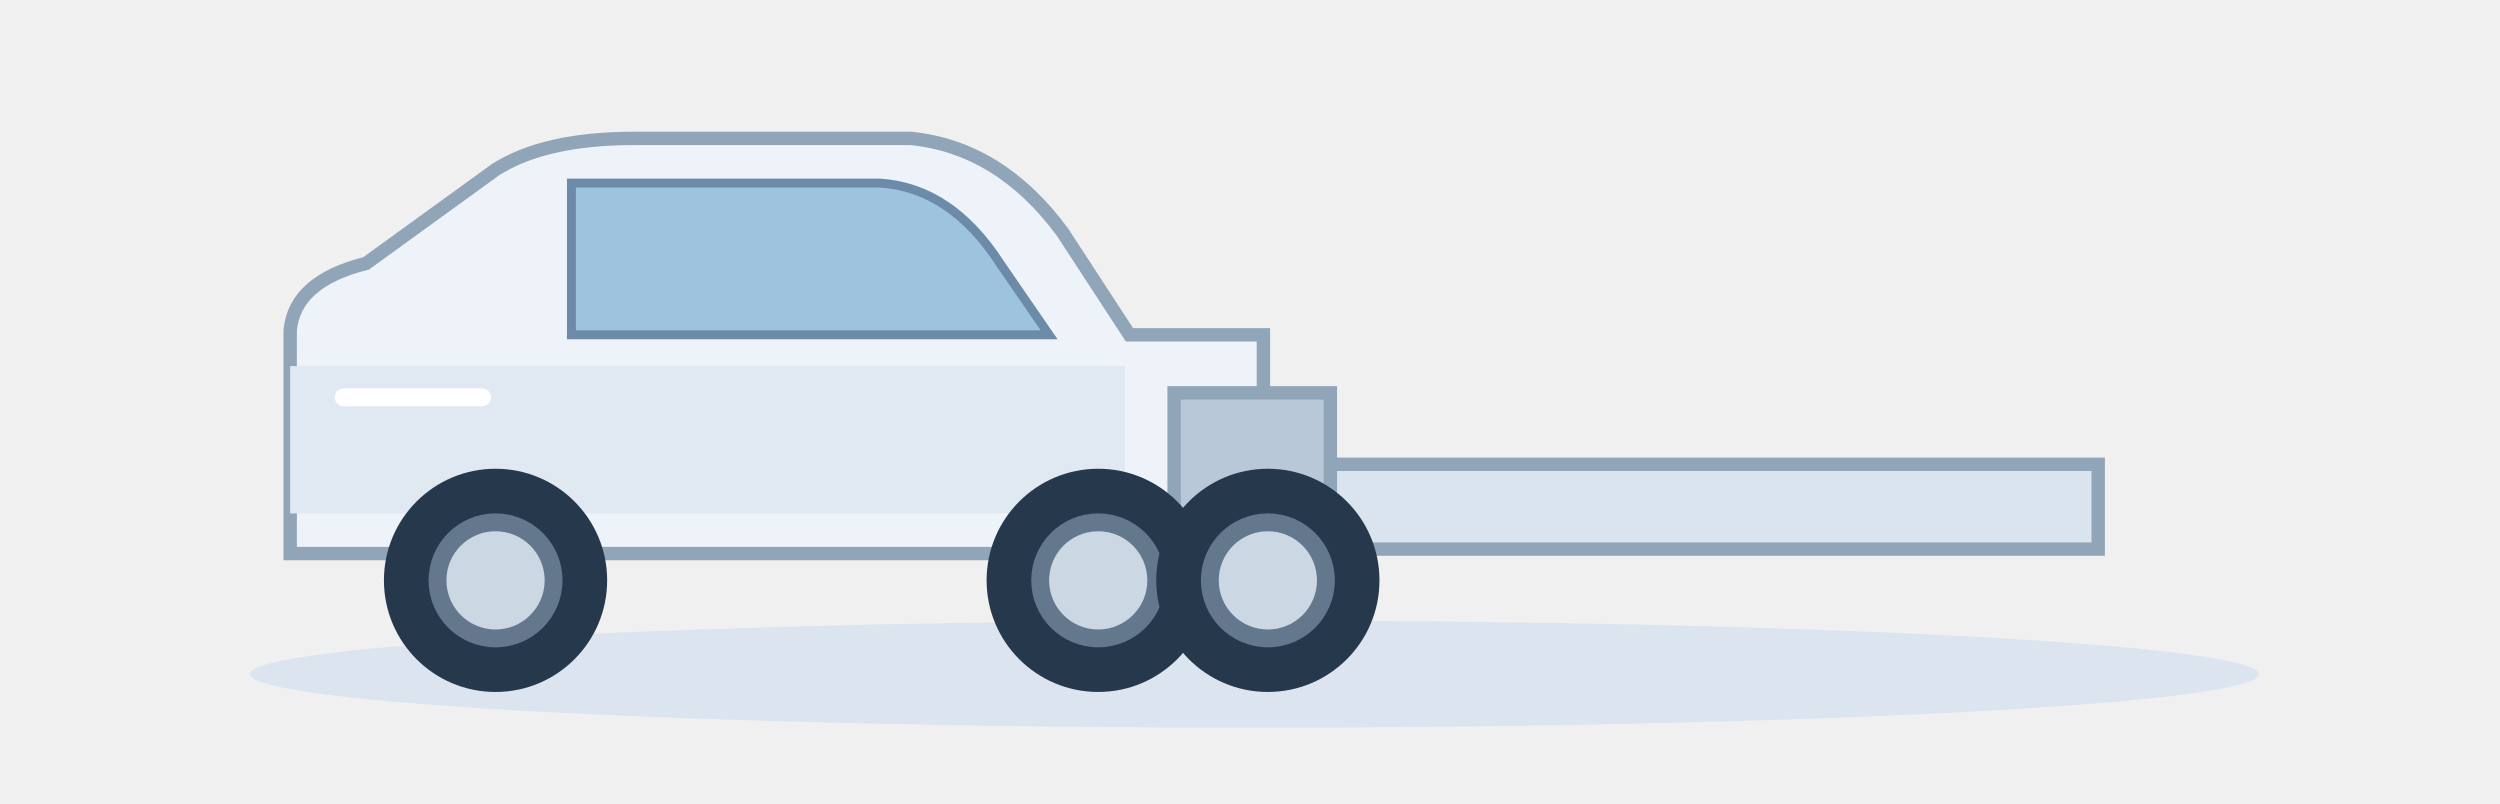
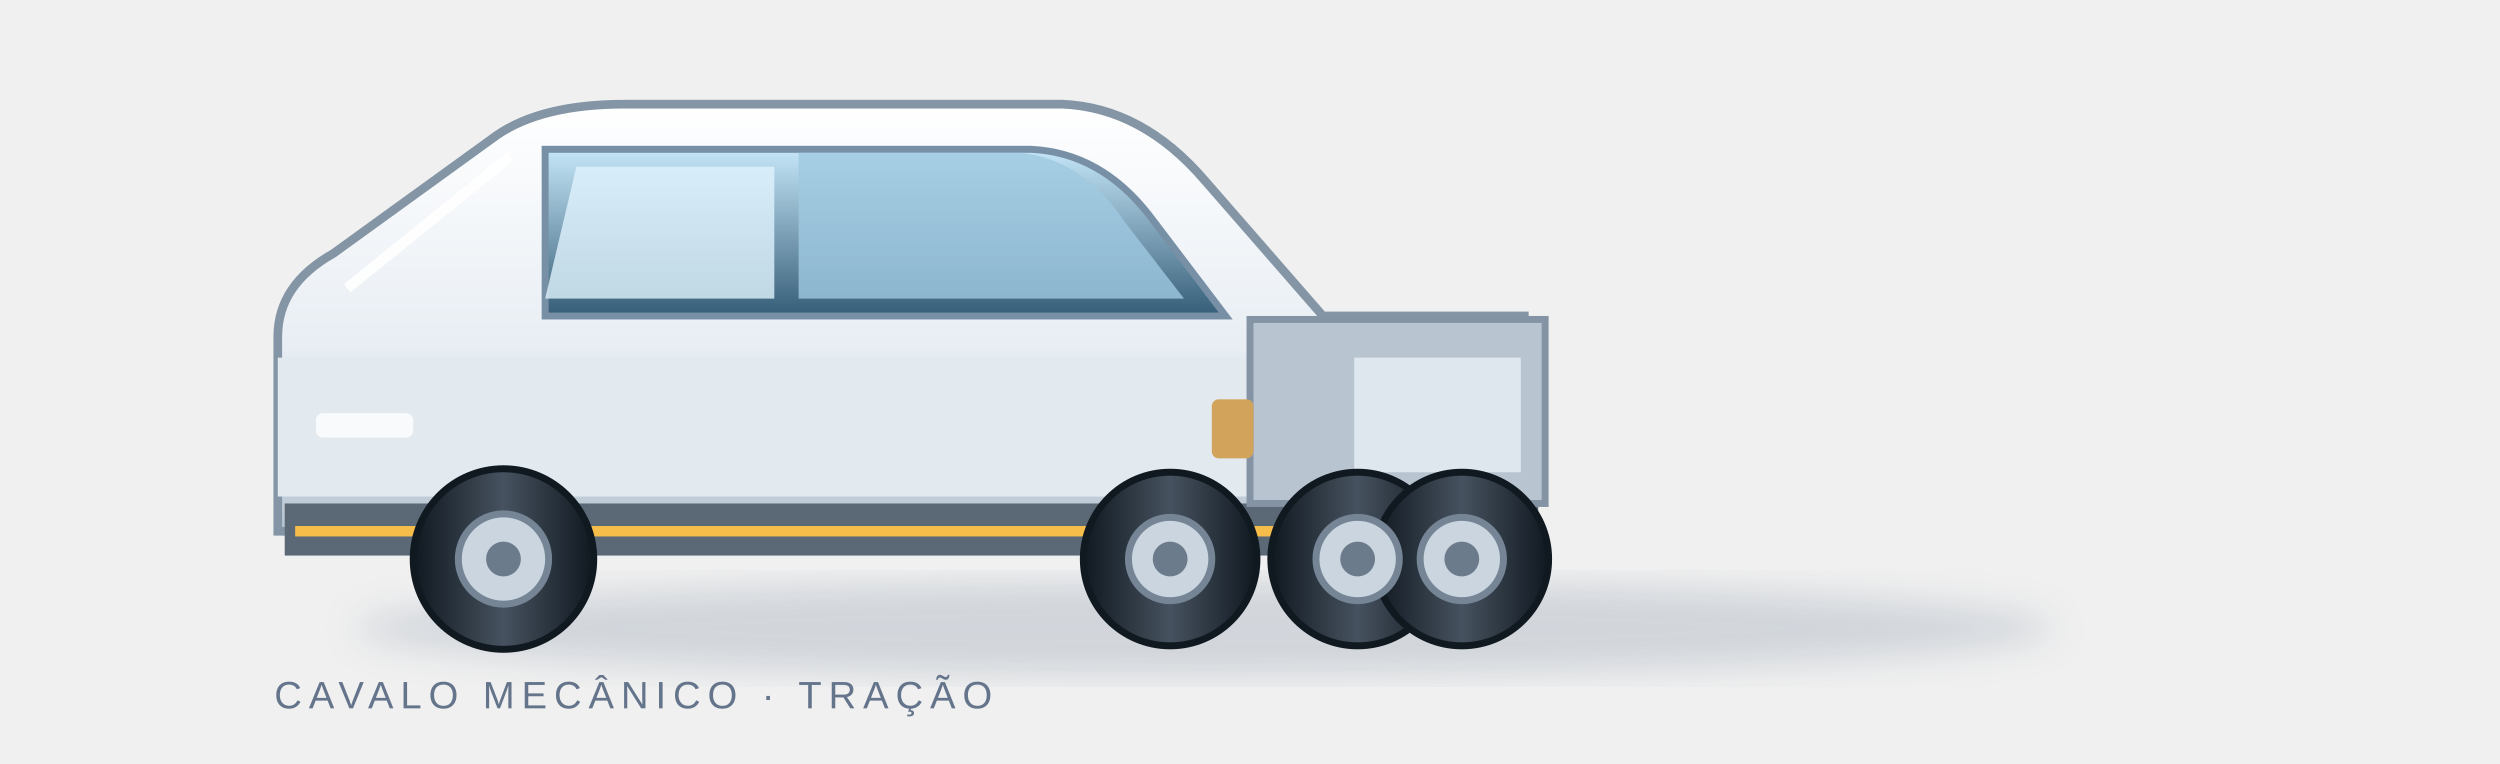
- <svg xmlns="http://www.w3.org/2000/svg" viewBox="0 0 560 180" role="img" aria-labelledby="title">
-   <ellipse cx="281" cy="151" rx="225" ry="12" fill="#dce5ef" />
-   <path d="M65 101 L65 74 Q66 63 82 59 L111 38 Q122 31 142 31 H204 Q224 33 238 52 L253 75 H283 V124 H65 Z" fill="#edf3f8" stroke="#91a5b9" stroke-width="3" />
-   <path d="M128 41 H197 Q213 42 224 59 L235 75 H128 Z" fill="#9ec3df" stroke="#6c8ba8" stroke-width="2" />
-   <path d="M65 82 H252 V115 H65 Z" fill="#e0e9f2" />
-   <path d="M283 104 H470 V123 H283 Z" fill="#d9e4ef" stroke="#91a5b9" stroke-width="3" />
-   <path d="M263 88 H298 V124 H263 Z" fill="#b8c8d8" stroke="#91a5b9" stroke-width="3" />
-   <circle cx="111" cy="130" r="25" fill="#26384c" />
-   <circle cx="111" cy="130" r="13" fill="#cbd7e3" stroke="#64788d" stroke-width="4" />
-   <circle cx="246" cy="130" r="25" fill="#26384c" />
-   <circle cx="246" cy="130" r="13" fill="#cbd7e3" stroke="#64788d" stroke-width="4" />
-   <circle cx="284" cy="130" r="25" fill="#26384c" />
-   <circle cx="284" cy="130" r="13" fill="#cbd7e3" stroke="#64788d" stroke-width="4" />
-   <path d="M77 89 H108" stroke="#fff" stroke-width="4" stroke-linecap="round" />
+ <svg xmlns="http://www.w3.org/2000/svg" viewBox="0 0 720 220" role="img" aria-labelledby="title desc">
+   <defs>
+     <linearGradient id="cab" x2="0" y2="1">
+       <stop stop-color="#fff" />
+       <stop offset=".55" stop-color="#e8eef4" />
+       <stop offset="1" stop-color="#b5c3d0" />
+     </linearGradient>
+     <linearGradient id="glass" x2="0" y2="1">
+       <stop stop-color="#c5e6f8" />
+       <stop offset="1" stop-color="#355d77" />
+     </linearGradient>
+     <linearGradient id="tire">
+       <stop stop-color="#101820" />
+       <stop offset=".5" stop-color="#46525f" />
+       <stop offset="1" stop-color="#101820" />
+     </linearGradient>
+     <filter id="shadow">
+       <feGaussianBlur stdDeviation="5" />
+     </filter>
+   </defs>
+   <ellipse cx="347" cy="181" rx="245" ry="14" fill="#718399" opacity=".24" filter="url(#shadow)" />
+   <path d="M80 153 V97 Q80 82 96 73 L143 39 Q156 30 180 30 H306 Q329 31 347 52 L381 91 H439 V156Z" fill="url(#cab)" stroke="#8495a6" stroke-width="2.5" />
+   <path d="M157 43 H297 Q317 44 331 62 L353 91 H157Z" fill="url(#glass)" stroke="#7790a5" stroke-width="2" />
+   <path d="M166 48 H223 V86 H157Z" fill="#e0f2fc" opacity=".8" />
+   <path d="M230 44 H294 Q312 46 324 64 L341 86 H230Z" fill="#9fc9e1" opacity=".8" />
+   <path d="M80 103 H376 V143 H80Z" fill="#e2e9ef" />
+   <path d="M82 145 H443 V160 H82Z" fill="#5b6977" />
+   <path d="M85 153 H439" stroke="#f6bd4b" stroke-width="3" />
+   <path d="M360 92 H445 V145 H360Z" fill="#b8c5d1" stroke="#8494a4" stroke-width="2" />
+   <path d="M390 103 H438 V136 H390Z" fill="#dfe7ee" />
+   <rect x="91" y="119" width="28" height="7" rx="2" fill="#f8fafc" />
+   <rect x="349" y="115" width="12" height="17" rx="2" fill="#d2a35b" />
+   <g fill="url(#tire)" stroke="#101820" stroke-width="2">
+     <circle cx="145" cy="161" r="26" />
+     <circle cx="337" cy="161" r="25" />
+     <circle cx="391" cy="161" r="25" />
+     <circle cx="421" cy="161" r="25" />
+   </g>
+   <g fill="#cbd5df" stroke="#758596" stroke-width="2">
+     <circle cx="145" cy="161" r="13" />
+     <circle cx="337" cy="161" r="12" />
+     <circle cx="391" cy="161" r="12" />
+     <circle cx="421" cy="161" r="12" />
+   </g>
+   <g fill="#6c7b8c">
+     <circle cx="145" cy="161" r="5" />
+     <circle cx="337" cy="161" r="5" />
+     <circle cx="391" cy="161" r="5" />
+     <circle cx="421" cy="161" r="5" />
+   </g>
+   <path d="M100 83 L147 45" stroke="#fff" stroke-width="3" opacity=".9" />
+   <text x="79" y="204" fill="#64748b" font-family="Arial,sans-serif" font-size="11" letter-spacing="2">CAVALO MECÂNICO · TRAÇÃO</text>
</svg>
